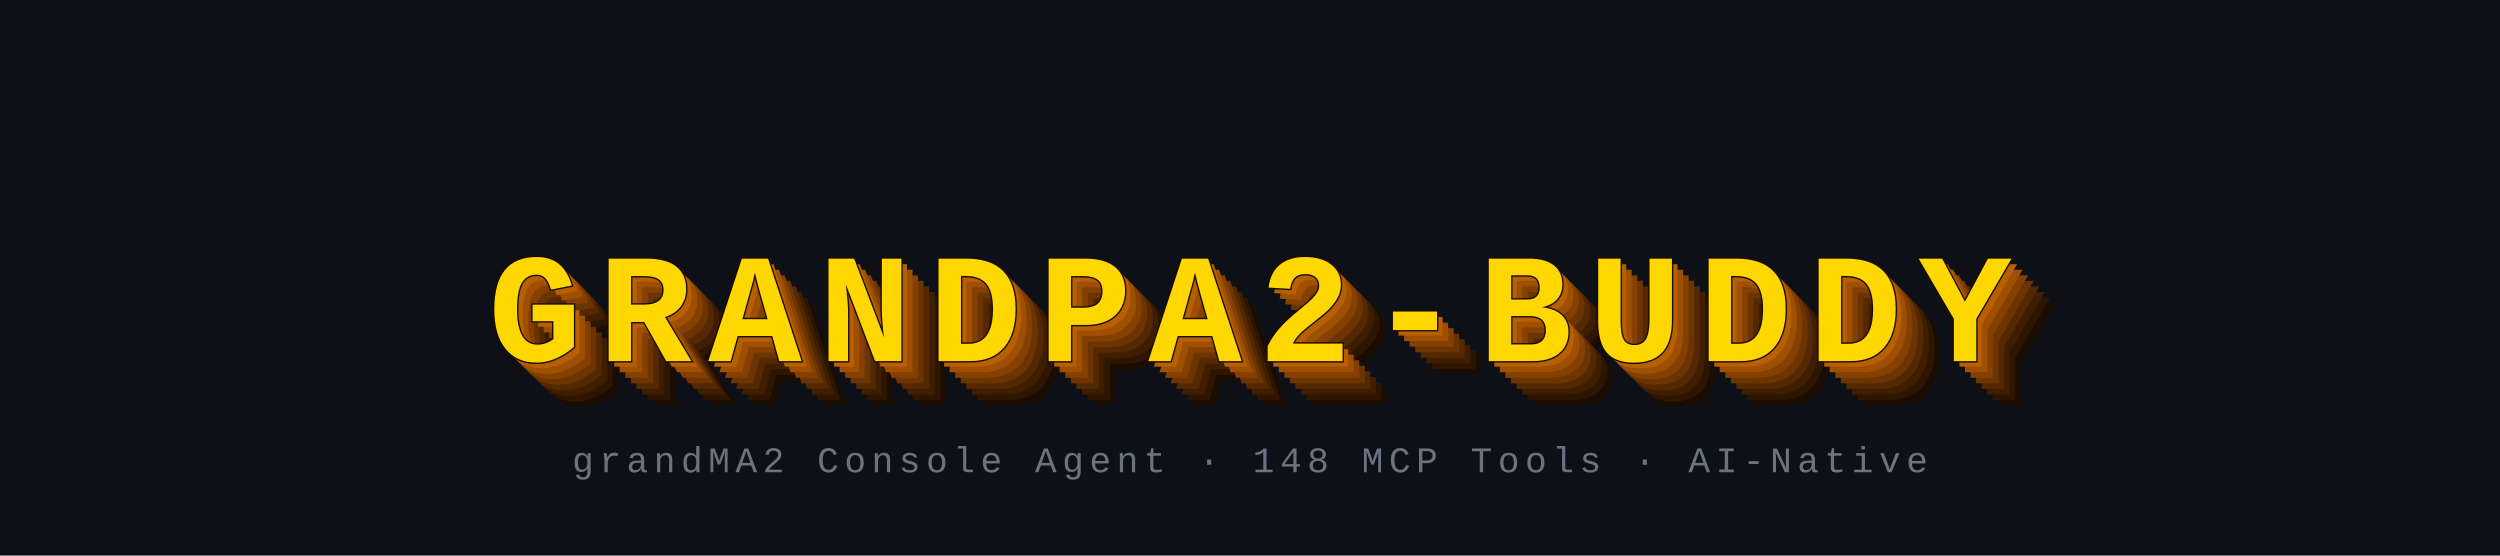
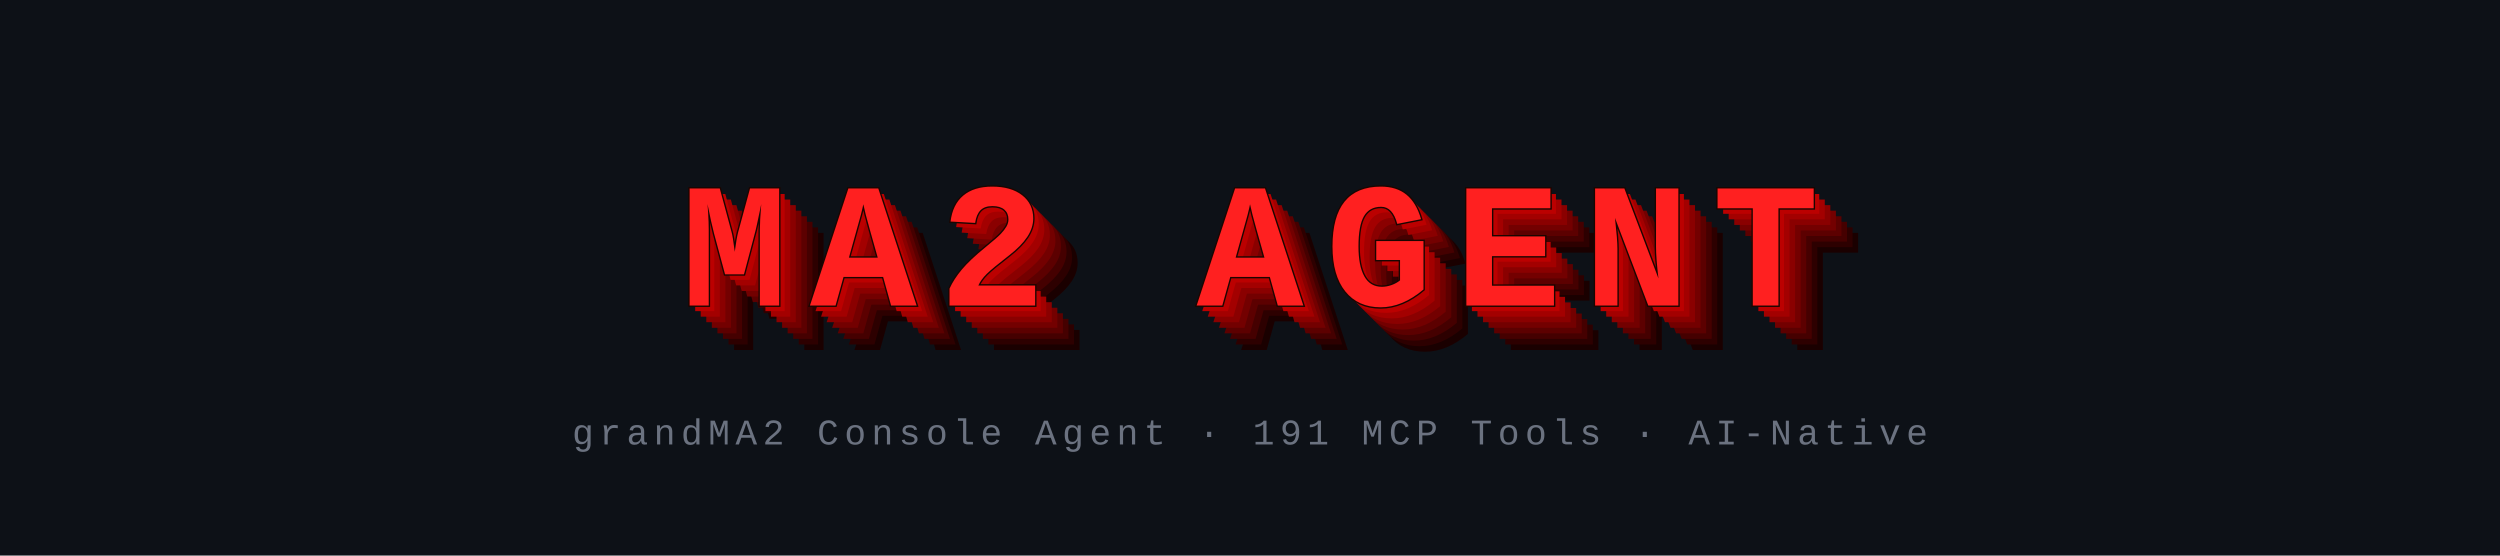
<svg xmlns="http://www.w3.org/2000/svg" width="900" height="200" viewBox="0 0 900 200">
  <rect width="900" height="200" fill="#0d1117" />
-   <text x="466" y="146" font-family="'Courier New', Courier, monospace" font-size="56" font-weight="bold" text-anchor="middle" letter-spacing="6" fill="#1a0c00">GRANDPA2-BUDDY</text>
-   <text x="464" y="144" font-family="'Courier New', Courier, monospace" font-size="56" font-weight="bold" text-anchor="middle" letter-spacing="6" fill="#2d1500">GRANDPA2-BUDDY</text>
-   <text x="462" y="142" font-family="'Courier New', Courier, monospace" font-size="56" font-weight="bold" text-anchor="middle" letter-spacing="6" fill="#3f1e00">GRANDPA2-BUDDY</text>
-   <text x="460" y="140" font-family="'Courier New', Courier, monospace" font-size="56" font-weight="bold" text-anchor="middle" letter-spacing="6" fill="#542800">GRANDPA2-BUDDY</text>
-   <text x="458" y="138" font-family="'Courier New', Courier, monospace" font-size="56" font-weight="bold" text-anchor="middle" letter-spacing="6" fill="#6b3400">GRANDPA2-BUDDY</text>
-   <text x="456" y="136" font-family="'Courier New', Courier, monospace" font-size="56" font-weight="bold" text-anchor="middle" letter-spacing="6" fill="#854000">GRANDPA2-BUDDY</text>
-   <text x="454" y="134" font-family="'Courier New', Courier, monospace" font-size="56" font-weight="bold" text-anchor="middle" letter-spacing="6" fill="#9e4f00">GRANDPA2-BUDDY</text>
-   <text x="452" y="132" font-family="'Courier New', Courier, monospace" font-size="56" font-weight="bold" text-anchor="middle" letter-spacing="6" fill="#b86000">GRANDPA2-BUDDY</text>
-   <text x="450" y="130" font-family="'Courier New', Courier, monospace" font-size="56" font-weight="bold" text-anchor="middle" letter-spacing="6" fill="#FFD700" stroke="#1a0a00" stroke-width="1" paint-order="stroke">GRANDPA2-BUDDY</text>
-   <text x="450" y="170" font-family="'Courier New', Courier, monospace" font-size="13" text-anchor="middle" letter-spacing="2" fill="#6b7280">grandMA2 Console Agent  ·  148 MCP Tools  ·  AI-Native</text>
+   <text x="466" y="126" font-family="'Courier New', Courier, monospace" font-size="64" font-weight="bold" text-anchor="middle" letter-spacing="8" fill="#1a0000">MA2 AGENT</text>
+   <text x="464" y="124" font-family="'Courier New', Courier, monospace" font-size="64" font-weight="bold" text-anchor="middle" letter-spacing="8" fill="#2d0000">MA2 AGENT</text>
+   <text x="462" y="122" font-family="'Courier New', Courier, monospace" font-size="64" font-weight="bold" text-anchor="middle" letter-spacing="8" fill="#450000">MA2 AGENT</text>
+   <text x="460" y="120" font-family="'Courier New', Courier, monospace" font-size="64" font-weight="bold" text-anchor="middle" letter-spacing="8" fill="#5c0000">MA2 AGENT</text>
+   <text x="458" y="118" font-family="'Courier New', Courier, monospace" font-size="64" font-weight="bold" text-anchor="middle" letter-spacing="8" fill="#730000">MA2 AGENT</text>
+   <text x="456" y="116" font-family="'Courier New', Courier, monospace" font-size="64" font-weight="bold" text-anchor="middle" letter-spacing="8" fill="#8a0000">MA2 AGENT</text>
+   <text x="454" y="114" font-family="'Courier New', Courier, monospace" font-size="64" font-weight="bold" text-anchor="middle" letter-spacing="8" fill="#a30000">MA2 AGENT</text>
+   <text x="452" y="112" font-family="'Courier New', Courier, monospace" font-size="64" font-weight="bold" text-anchor="middle" letter-spacing="8" fill="#bb0000">MA2 AGENT</text>
+   <text x="450" y="110" font-family="'Courier New', Courier, monospace" font-size="64" font-weight="bold" text-anchor="middle" letter-spacing="8" fill="#FF2020" stroke="#1a0500" stroke-width="1" paint-order="stroke">MA2 AGENT</text>
+   <text x="450" y="160" font-family="'Courier New', Courier, monospace" font-size="13" text-anchor="middle" letter-spacing="2" fill="#6b7280">grandMA2 Console Agent  ·  191 MCP Tools  ·  AI-Native</text>
</svg>
